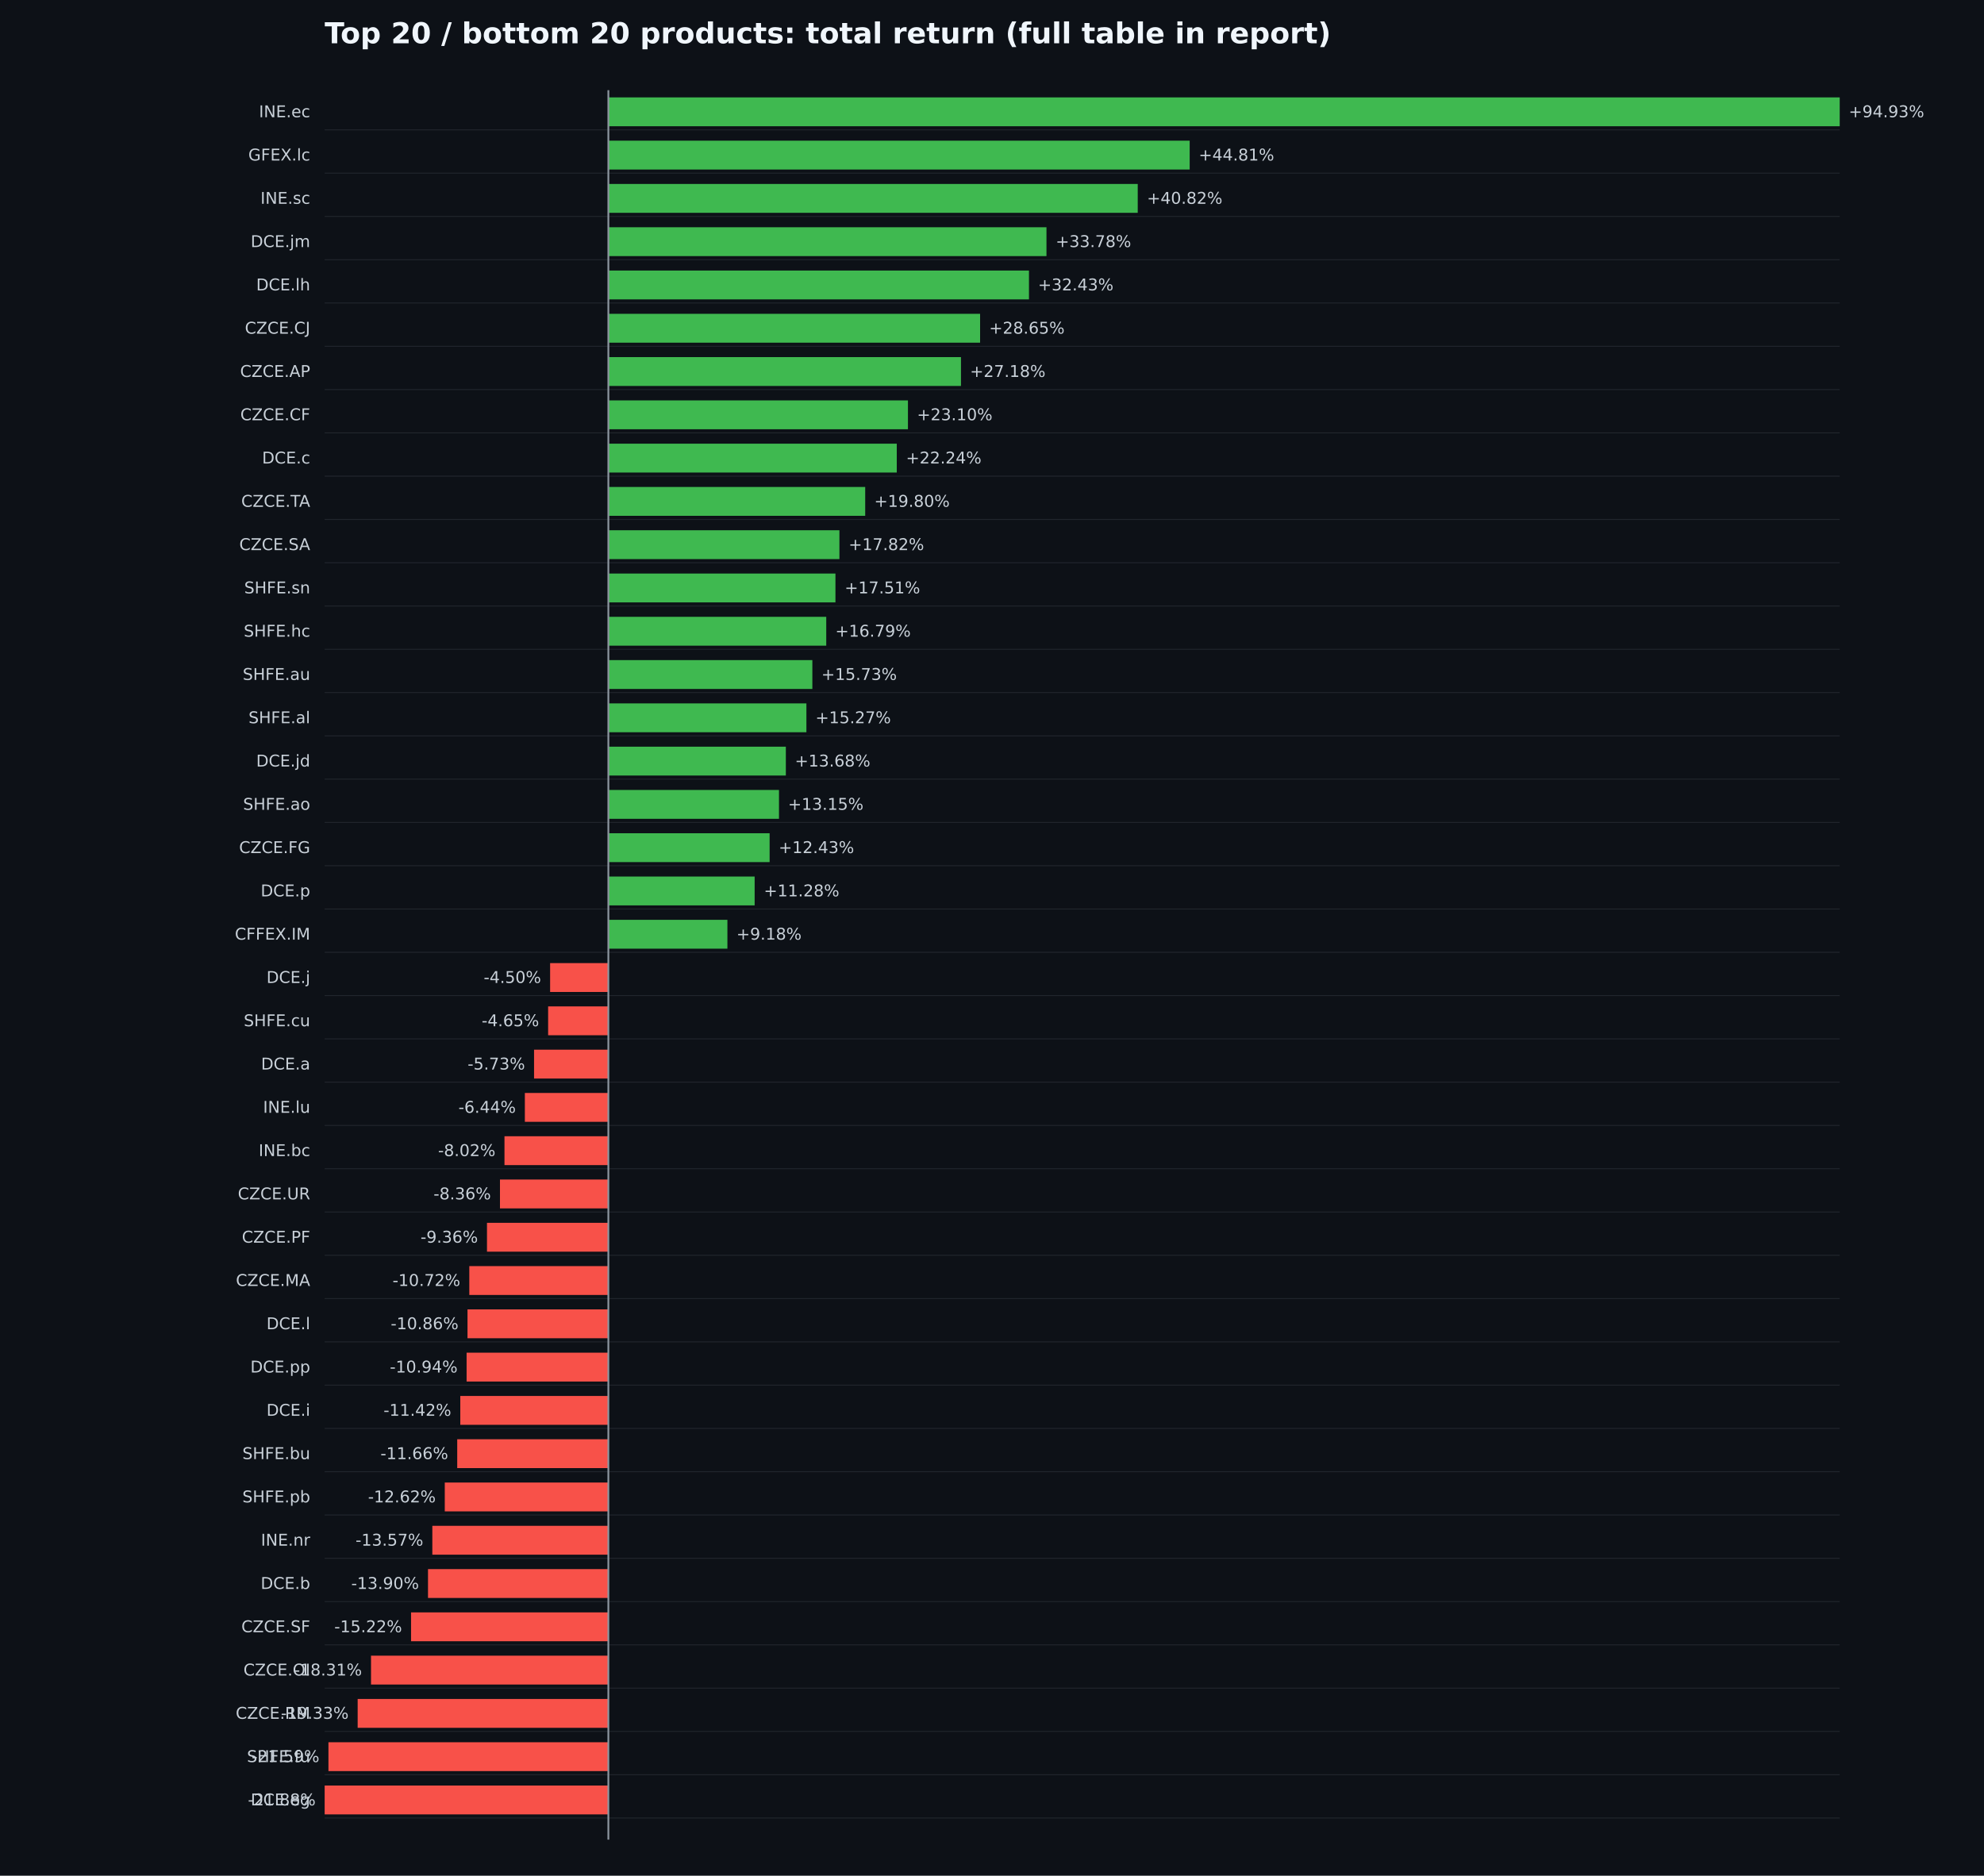
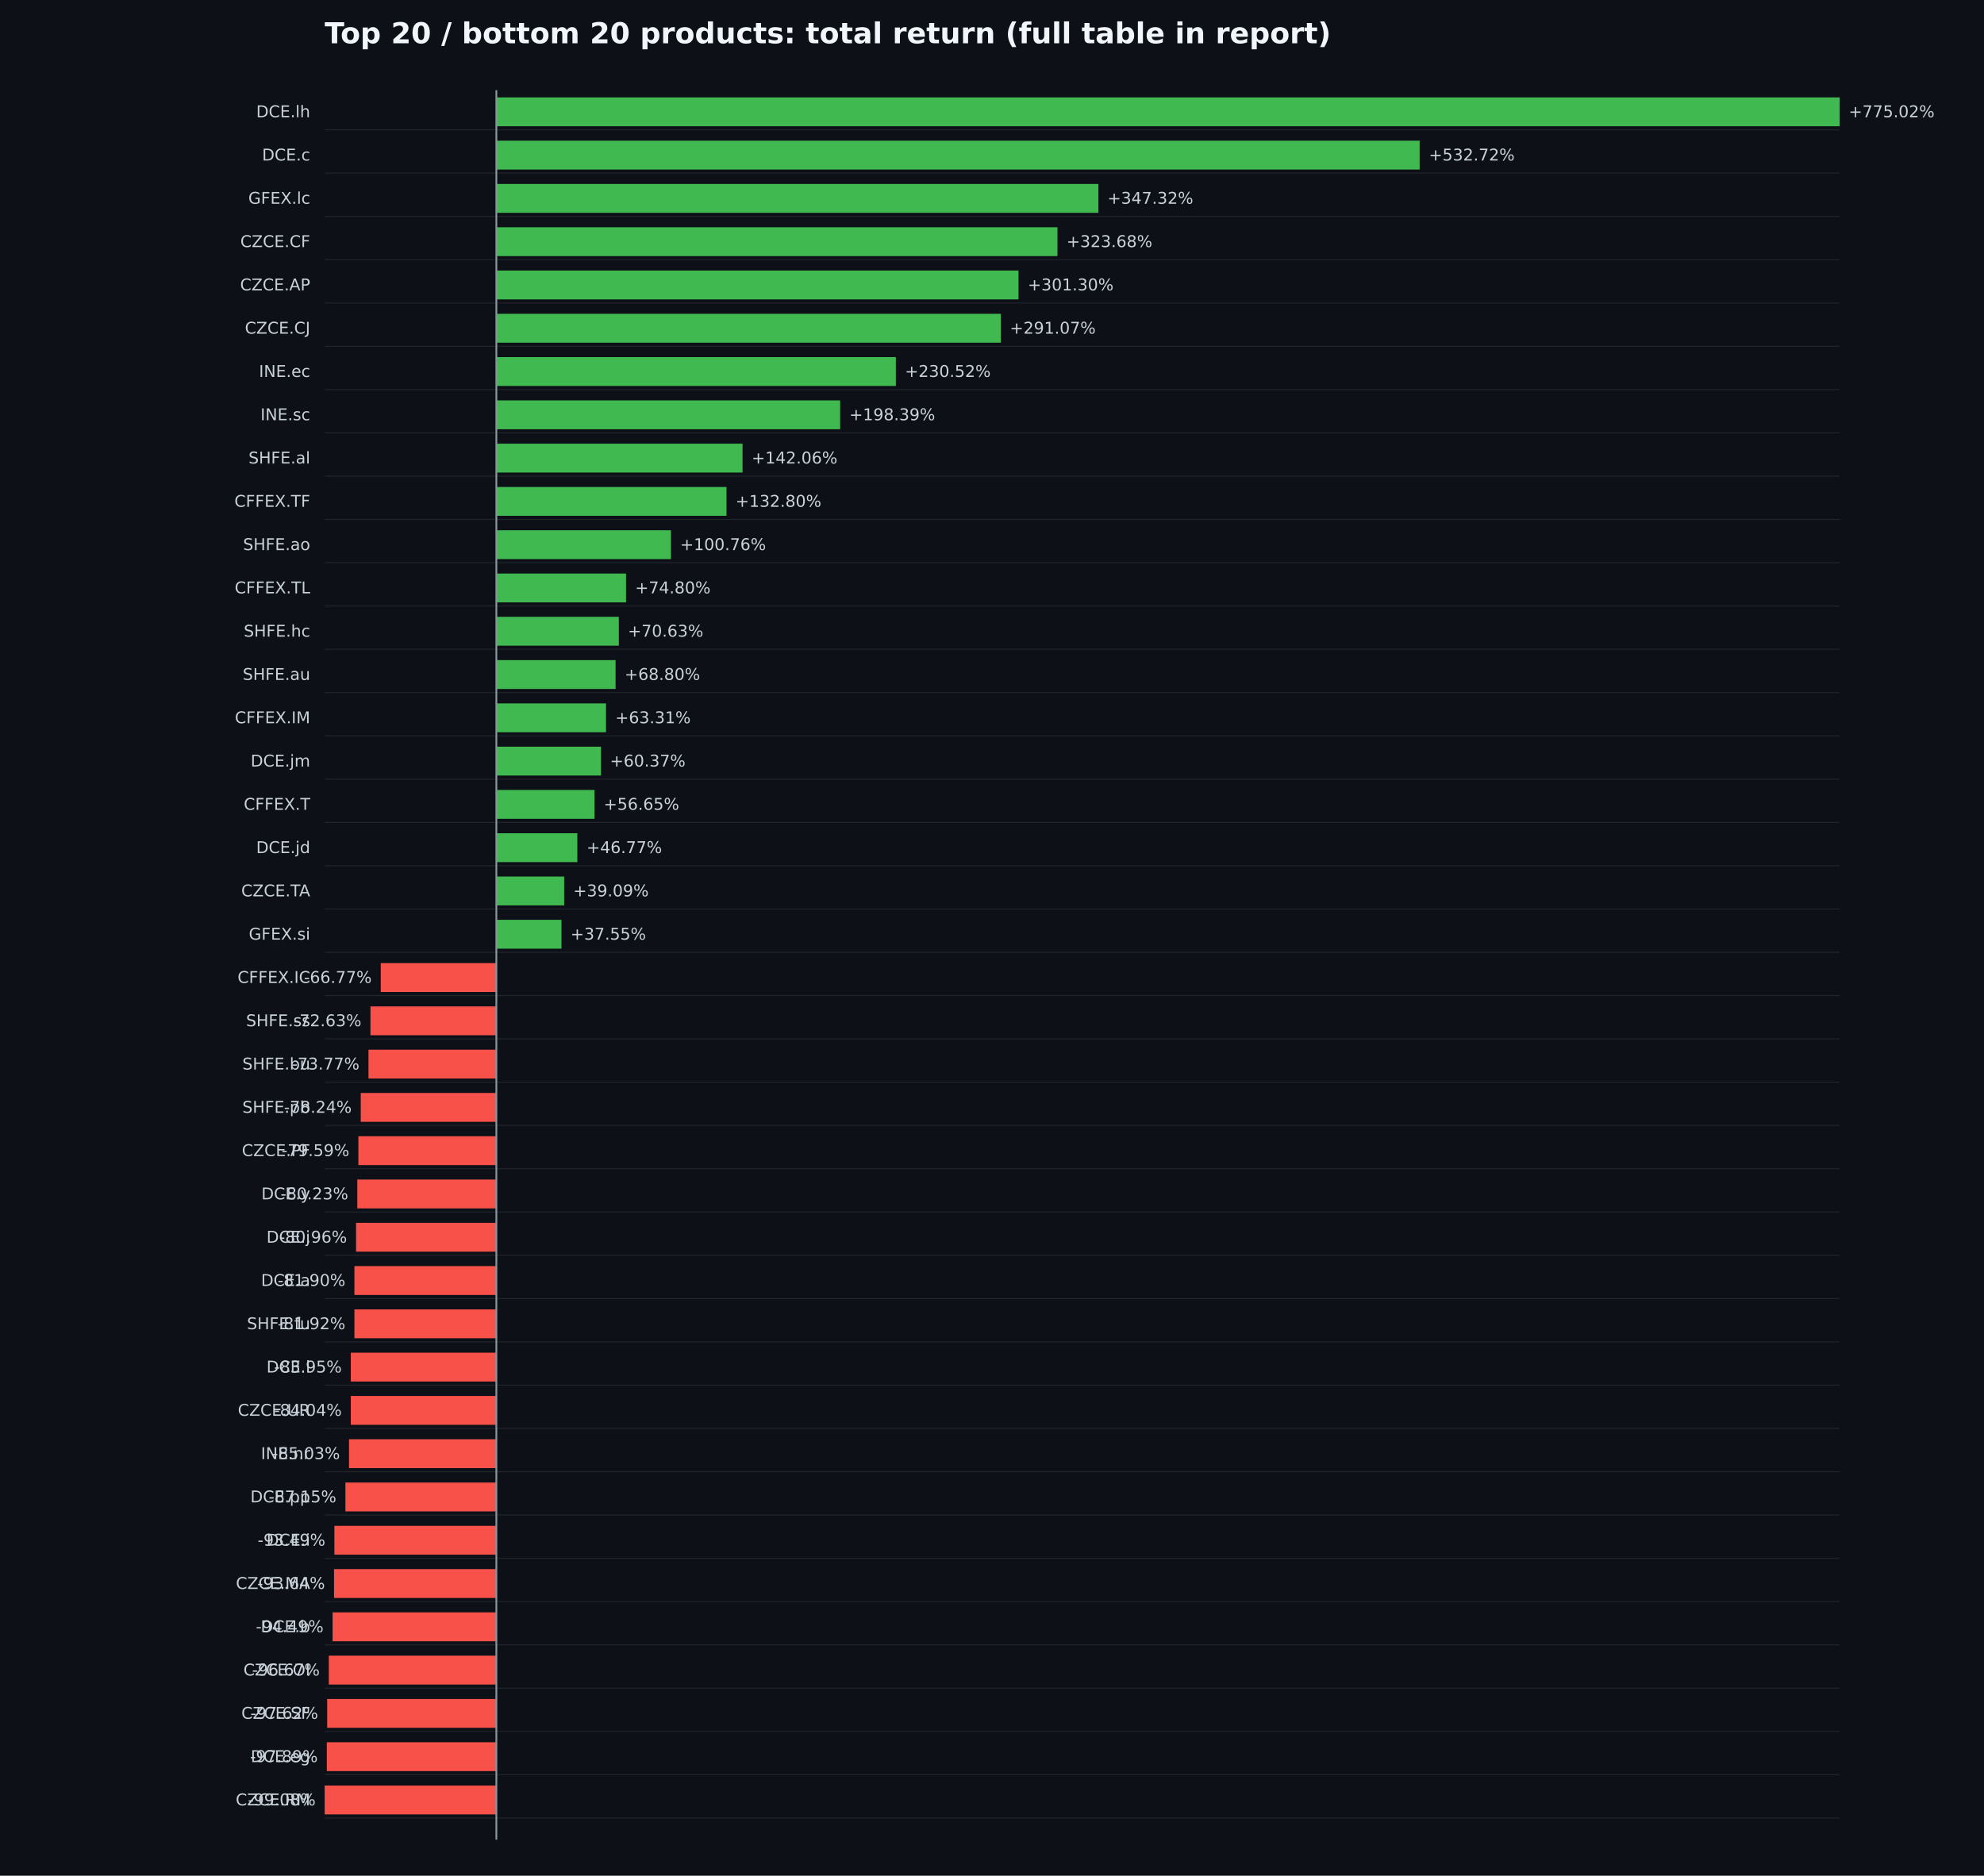
<svg xmlns="http://www.w3.org/2000/svg" width="1100" height="1040" viewBox="0 0 1100 1040">
  <rect width="1100" height="1040" fill="#0d1117" />
  <text x="180.0" y="24.0" fill="#f0f6fc" font-size="16" font-family="DejaVu Sans, Arial, sans-serif" text-anchor="start" font-weight="bold">Top 20 / bottom 20 products: total return (full table in report)</text>
  <line x1="180.0" y1="72.0" x2="1020.0" y2="72.0" stroke="#21262d" stroke-width="0.5" />
-   <text x="172.0" y="65.0" fill="#c9d1d9" font-size="9" font-family="DejaVu Sans, Arial, sans-serif" text-anchor="end" font-weight="normal">INE.ec</text>
-   <rect x="337.3" y="54.0" width="682.7" height="16.0" fill="#3fb950" stroke="none" />
-   <text x="1025.0" y="65.0" fill="#c9d1d9" font-size="9" font-family="DejaVu Sans, Arial, sans-serif" text-anchor="start" font-weight="normal">+94.93%</text>
+   <text x="172.0" y="65.0" fill="#c9d1d9" font-size="9" font-family="DejaVu Sans, Arial, sans-serif" text-anchor="end" font-weight="normal">DCE.lh</text>
+   <rect x="275.2" y="54.0" width="744.8" height="16.0" fill="#3fb950" stroke="none" />
+   <text x="1025.0" y="65.0" fill="#c9d1d9" font-size="9" font-family="DejaVu Sans, Arial, sans-serif" text-anchor="start" font-weight="normal">+775.02%</text>
  <line x1="180.0" y1="96.0" x2="1020.0" y2="96.0" stroke="#21262d" stroke-width="0.5" />
-   <text x="172.0" y="89.0" fill="#c9d1d9" font-size="9" font-family="DejaVu Sans, Arial, sans-serif" text-anchor="end" font-weight="normal">GFEX.lc</text>
-   <rect x="337.3" y="78.0" width="322.3" height="16.0" fill="#3fb950" stroke="none" />
-   <text x="664.6" y="89.0" fill="#c9d1d9" font-size="9" font-family="DejaVu Sans, Arial, sans-serif" text-anchor="start" font-weight="normal">+44.81%</text>
+   <text x="172.0" y="89.0" fill="#c9d1d9" font-size="9" font-family="DejaVu Sans, Arial, sans-serif" text-anchor="end" font-weight="normal">DCE.c</text>
+   <rect x="275.2" y="78.0" width="511.9" height="16.0" fill="#3fb950" stroke="none" />
+   <text x="792.2" y="89.0" fill="#c9d1d9" font-size="9" font-family="DejaVu Sans, Arial, sans-serif" text-anchor="start" font-weight="normal">+532.72%</text>
  <line x1="180.0" y1="120.0" x2="1020.0" y2="120.0" stroke="#21262d" stroke-width="0.5" />
-   <text x="172.0" y="113.0" fill="#c9d1d9" font-size="9" font-family="DejaVu Sans, Arial, sans-serif" text-anchor="end" font-weight="normal">INE.sc</text>
-   <rect x="337.3" y="102.0" width="293.5" height="16.0" fill="#3fb950" stroke="none" />
-   <text x="635.9" y="113.0" fill="#c9d1d9" font-size="9" font-family="DejaVu Sans, Arial, sans-serif" text-anchor="start" font-weight="normal">+40.82%</text>
+   <text x="172.0" y="113.0" fill="#c9d1d9" font-size="9" font-family="DejaVu Sans, Arial, sans-serif" text-anchor="end" font-weight="normal">GFEX.lc</text>
+   <rect x="275.2" y="102.0" width="333.8" height="16.0" fill="#3fb950" stroke="none" />
+   <text x="614.0" y="113.0" fill="#c9d1d9" font-size="9" font-family="DejaVu Sans, Arial, sans-serif" text-anchor="start" font-weight="normal">+347.32%</text>
  <line x1="180.0" y1="144.0" x2="1020.0" y2="144.0" stroke="#21262d" stroke-width="0.5" />
-   <text x="172.0" y="137.0" fill="#c9d1d9" font-size="9" font-family="DejaVu Sans, Arial, sans-serif" text-anchor="end" font-weight="normal">DCE.jm</text>
-   <rect x="337.3" y="126.0" width="242.9" height="16.0" fill="#3fb950" stroke="none" />
-   <text x="585.3" y="137.0" fill="#c9d1d9" font-size="9" font-family="DejaVu Sans, Arial, sans-serif" text-anchor="start" font-weight="normal">+33.78%</text>
+   <text x="172.0" y="137.0" fill="#c9d1d9" font-size="9" font-family="DejaVu Sans, Arial, sans-serif" text-anchor="end" font-weight="normal">CZCE.CF</text>
+   <rect x="275.2" y="126.0" width="311.1" height="16.0" fill="#3fb950" stroke="none" />
+   <text x="591.3" y="137.0" fill="#c9d1d9" font-size="9" font-family="DejaVu Sans, Arial, sans-serif" text-anchor="start" font-weight="normal">+323.68%</text>
  <line x1="180.0" y1="168.0" x2="1020.0" y2="168.0" stroke="#21262d" stroke-width="0.5" />
-   <text x="172.0" y="161.0" fill="#c9d1d9" font-size="9" font-family="DejaVu Sans, Arial, sans-serif" text-anchor="end" font-weight="normal">DCE.lh</text>
-   <rect x="337.3" y="150.0" width="233.2" height="16.0" fill="#3fb950" stroke="none" />
-   <text x="575.5" y="161.0" fill="#c9d1d9" font-size="9" font-family="DejaVu Sans, Arial, sans-serif" text-anchor="start" font-weight="normal">+32.43%</text>
+   <text x="172.0" y="161.0" fill="#c9d1d9" font-size="9" font-family="DejaVu Sans, Arial, sans-serif" text-anchor="end" font-weight="normal">CZCE.AP</text>
+   <rect x="275.2" y="150.0" width="289.5" height="16.0" fill="#3fb950" stroke="none" />
+   <text x="569.8" y="161.0" fill="#c9d1d9" font-size="9" font-family="DejaVu Sans, Arial, sans-serif" text-anchor="start" font-weight="normal">+301.30%</text>
  <line x1="180.0" y1="192.0" x2="1020.0" y2="192.0" stroke="#21262d" stroke-width="0.5" />
  <text x="172.0" y="185.0" fill="#c9d1d9" font-size="9" font-family="DejaVu Sans, Arial, sans-serif" text-anchor="end" font-weight="normal">CZCE.CJ</text>
-   <rect x="337.3" y="174.0" width="206.1" height="16.0" fill="#3fb950" stroke="none" />
-   <text x="548.4" y="185.0" fill="#c9d1d9" font-size="9" font-family="DejaVu Sans, Arial, sans-serif" text-anchor="start" font-weight="normal">+28.65%</text>
+   <rect x="275.2" y="174.0" width="279.7" height="16.0" fill="#3fb950" stroke="none" />
+   <text x="559.9" y="185.0" fill="#c9d1d9" font-size="9" font-family="DejaVu Sans, Arial, sans-serif" text-anchor="start" font-weight="normal">+291.07%</text>
  <line x1="180.0" y1="216.0" x2="1020.0" y2="216.0" stroke="#21262d" stroke-width="0.5" />
-   <text x="172.0" y="209.0" fill="#c9d1d9" font-size="9" font-family="DejaVu Sans, Arial, sans-serif" text-anchor="end" font-weight="normal">CZCE.AP</text>
-   <rect x="337.3" y="198.0" width="195.5" height="16.0" fill="#3fb950" stroke="none" />
-   <text x="537.8" y="209.0" fill="#c9d1d9" font-size="9" font-family="DejaVu Sans, Arial, sans-serif" text-anchor="start" font-weight="normal">+27.18%</text>
+   <text x="172.0" y="209.0" fill="#c9d1d9" font-size="9" font-family="DejaVu Sans, Arial, sans-serif" text-anchor="end" font-weight="normal">INE.ec</text>
+   <rect x="275.2" y="198.0" width="221.5" height="16.0" fill="#3fb950" stroke="none" />
+   <text x="501.7" y="209.0" fill="#c9d1d9" font-size="9" font-family="DejaVu Sans, Arial, sans-serif" text-anchor="start" font-weight="normal">+230.52%</text>
  <line x1="180.0" y1="240.0" x2="1020.0" y2="240.0" stroke="#21262d" stroke-width="0.5" />
-   <text x="172.0" y="233.0" fill="#c9d1d9" font-size="9" font-family="DejaVu Sans, Arial, sans-serif" text-anchor="end" font-weight="normal">CZCE.CF</text>
-   <rect x="337.3" y="222.0" width="166.1" height="16.0" fill="#3fb950" stroke="none" />
-   <text x="508.4" y="233.0" fill="#c9d1d9" font-size="9" font-family="DejaVu Sans, Arial, sans-serif" text-anchor="start" font-weight="normal">+23.10%</text>
+   <text x="172.0" y="233.0" fill="#c9d1d9" font-size="9" font-family="DejaVu Sans, Arial, sans-serif" text-anchor="end" font-weight="normal">INE.sc</text>
+   <rect x="275.2" y="222.0" width="190.6" height="16.0" fill="#3fb950" stroke="none" />
+   <text x="470.9" y="233.0" fill="#c9d1d9" font-size="9" font-family="DejaVu Sans, Arial, sans-serif" text-anchor="start" font-weight="normal">+198.39%</text>
  <line x1="180.0" y1="264.0" x2="1020.0" y2="264.0" stroke="#21262d" stroke-width="0.5" />
-   <text x="172.0" y="257.0" fill="#c9d1d9" font-size="9" font-family="DejaVu Sans, Arial, sans-serif" text-anchor="end" font-weight="normal">DCE.c</text>
-   <rect x="337.3" y="246.0" width="159.9" height="16.0" fill="#3fb950" stroke="none" />
-   <text x="502.3" y="257.0" fill="#c9d1d9" font-size="9" font-family="DejaVu Sans, Arial, sans-serif" text-anchor="start" font-weight="normal">+22.24%</text>
+   <text x="172.0" y="257.0" fill="#c9d1d9" font-size="9" font-family="DejaVu Sans, Arial, sans-serif" text-anchor="end" font-weight="normal">SHFE.al</text>
+   <rect x="275.2" y="246.0" width="136.5" height="16.0" fill="#3fb950" stroke="none" />
+   <text x="416.7" y="257.0" fill="#c9d1d9" font-size="9" font-family="DejaVu Sans, Arial, sans-serif" text-anchor="start" font-weight="normal">+142.06%</text>
  <line x1="180.0" y1="288.0" x2="1020.0" y2="288.0" stroke="#21262d" stroke-width="0.5" />
-   <text x="172.0" y="281.0" fill="#c9d1d9" font-size="9" font-family="DejaVu Sans, Arial, sans-serif" text-anchor="end" font-weight="normal">CZCE.TA</text>
-   <rect x="337.3" y="270.0" width="142.4" height="16.0" fill="#3fb950" stroke="none" />
-   <text x="484.7" y="281.0" fill="#c9d1d9" font-size="9" font-family="DejaVu Sans, Arial, sans-serif" text-anchor="start" font-weight="normal">+19.80%</text>
+   <text x="172.0" y="281.0" fill="#c9d1d9" font-size="9" font-family="DejaVu Sans, Arial, sans-serif" text-anchor="end" font-weight="normal">CFFEX.TF</text>
+   <rect x="275.2" y="270.0" width="127.6" height="16.0" fill="#3fb950" stroke="none" />
+   <text x="407.8" y="281.0" fill="#c9d1d9" font-size="9" font-family="DejaVu Sans, Arial, sans-serif" text-anchor="start" font-weight="normal">+132.80%</text>
  <line x1="180.0" y1="312.0" x2="1020.0" y2="312.0" stroke="#21262d" stroke-width="0.5" />
-   <text x="172.0" y="305.0" fill="#c9d1d9" font-size="9" font-family="DejaVu Sans, Arial, sans-serif" text-anchor="end" font-weight="normal">CZCE.SA</text>
-   <rect x="337.3" y="294.0" width="128.1" height="16.0" fill="#3fb950" stroke="none" />
-   <text x="470.5" y="305.0" fill="#c9d1d9" font-size="9" font-family="DejaVu Sans, Arial, sans-serif" text-anchor="start" font-weight="normal">+17.82%</text>
+   <text x="172.0" y="305.0" fill="#c9d1d9" font-size="9" font-family="DejaVu Sans, Arial, sans-serif" text-anchor="end" font-weight="normal">SHFE.ao</text>
+   <rect x="275.2" y="294.0" width="96.8" height="16.0" fill="#3fb950" stroke="none" />
+   <text x="377.1" y="305.0" fill="#c9d1d9" font-size="9" font-family="DejaVu Sans, Arial, sans-serif" text-anchor="start" font-weight="normal">+100.76%</text>
  <line x1="180.0" y1="336.0" x2="1020.0" y2="336.0" stroke="#21262d" stroke-width="0.5" />
-   <text x="172.0" y="329.0" fill="#c9d1d9" font-size="9" font-family="DejaVu Sans, Arial, sans-serif" text-anchor="end" font-weight="normal">SHFE.sn</text>
-   <rect x="337.3" y="318.0" width="125.9" height="16.0" fill="#3fb950" stroke="none" />
-   <text x="468.3" y="329.0" fill="#c9d1d9" font-size="9" font-family="DejaVu Sans, Arial, sans-serif" text-anchor="start" font-weight="normal">+17.51%</text>
+   <text x="172.0" y="329.0" fill="#c9d1d9" font-size="9" font-family="DejaVu Sans, Arial, sans-serif" text-anchor="end" font-weight="normal">CFFEX.TL</text>
+   <rect x="275.2" y="318.0" width="71.9" height="16.0" fill="#3fb950" stroke="none" />
+   <text x="352.1" y="329.0" fill="#c9d1d9" font-size="9" font-family="DejaVu Sans, Arial, sans-serif" text-anchor="start" font-weight="normal">+74.80%</text>
  <line x1="180.0" y1="360.0" x2="1020.0" y2="360.0" stroke="#21262d" stroke-width="0.5" />
  <text x="172.0" y="353.0" fill="#c9d1d9" font-size="9" font-family="DejaVu Sans, Arial, sans-serif" text-anchor="end" font-weight="normal">SHFE.hc</text>
-   <rect x="337.3" y="342.0" width="120.8" height="16.0" fill="#3fb950" stroke="none" />
-   <text x="463.1" y="353.0" fill="#c9d1d9" font-size="9" font-family="DejaVu Sans, Arial, sans-serif" text-anchor="start" font-weight="normal">+16.79%</text>
+   <rect x="275.2" y="342.0" width="67.9" height="16.0" fill="#3fb950" stroke="none" />
+   <text x="348.1" y="353.0" fill="#c9d1d9" font-size="9" font-family="DejaVu Sans, Arial, sans-serif" text-anchor="start" font-weight="normal">+70.63%</text>
  <line x1="180.0" y1="384.0" x2="1020.0" y2="384.0" stroke="#21262d" stroke-width="0.5" />
  <text x="172.0" y="377.0" fill="#c9d1d9" font-size="9" font-family="DejaVu Sans, Arial, sans-serif" text-anchor="end" font-weight="normal">SHFE.au</text>
-   <rect x="337.3" y="366.0" width="113.1" height="16.0" fill="#3fb950" stroke="none" />
-   <text x="455.4" y="377.0" fill="#c9d1d9" font-size="9" font-family="DejaVu Sans, Arial, sans-serif" text-anchor="start" font-weight="normal">+15.73%</text>
+   <rect x="275.2" y="366.0" width="66.1" height="16.0" fill="#3fb950" stroke="none" />
+   <text x="346.3" y="377.0" fill="#c9d1d9" font-size="9" font-family="DejaVu Sans, Arial, sans-serif" text-anchor="start" font-weight="normal">+68.80%</text>
  <line x1="180.0" y1="408.0" x2="1020.0" y2="408.0" stroke="#21262d" stroke-width="0.5" />
-   <text x="172.0" y="401.0" fill="#c9d1d9" font-size="9" font-family="DejaVu Sans, Arial, sans-serif" text-anchor="end" font-weight="normal">SHFE.al</text>
-   <rect x="337.3" y="390.0" width="109.8" height="16.0" fill="#3fb950" stroke="none" />
-   <text x="452.1" y="401.0" fill="#c9d1d9" font-size="9" font-family="DejaVu Sans, Arial, sans-serif" text-anchor="start" font-weight="normal">+15.27%</text>
+   <text x="172.0" y="401.0" fill="#c9d1d9" font-size="9" font-family="DejaVu Sans, Arial, sans-serif" text-anchor="end" font-weight="normal">CFFEX.IM</text>
+   <rect x="275.2" y="390.0" width="60.8" height="16.0" fill="#3fb950" stroke="none" />
+   <text x="341.1" y="401.0" fill="#c9d1d9" font-size="9" font-family="DejaVu Sans, Arial, sans-serif" text-anchor="start" font-weight="normal">+63.31%</text>
  <line x1="180.0" y1="432.0" x2="1020.0" y2="432.0" stroke="#21262d" stroke-width="0.5" />
-   <text x="172.0" y="425.0" fill="#c9d1d9" font-size="9" font-family="DejaVu Sans, Arial, sans-serif" text-anchor="end" font-weight="normal">DCE.jd</text>
-   <rect x="337.3" y="414.0" width="98.4" height="16.0" fill="#3fb950" stroke="none" />
-   <text x="440.7" y="425.0" fill="#c9d1d9" font-size="9" font-family="DejaVu Sans, Arial, sans-serif" text-anchor="start" font-weight="normal">+13.68%</text>
+   <text x="172.0" y="425.0" fill="#c9d1d9" font-size="9" font-family="DejaVu Sans, Arial, sans-serif" text-anchor="end" font-weight="normal">DCE.jm</text>
+   <rect x="275.2" y="414.0" width="58.0" height="16.0" fill="#3fb950" stroke="none" />
+   <text x="338.2" y="425.0" fill="#c9d1d9" font-size="9" font-family="DejaVu Sans, Arial, sans-serif" text-anchor="start" font-weight="normal">+60.37%</text>
  <line x1="180.0" y1="456.0" x2="1020.0" y2="456.0" stroke="#21262d" stroke-width="0.5" />
-   <text x="172.0" y="449.0" fill="#c9d1d9" font-size="9" font-family="DejaVu Sans, Arial, sans-serif" text-anchor="end" font-weight="normal">SHFE.ao</text>
-   <rect x="337.3" y="438.0" width="94.6" height="16.0" fill="#3fb950" stroke="none" />
-   <text x="436.9" y="449.0" fill="#c9d1d9" font-size="9" font-family="DejaVu Sans, Arial, sans-serif" text-anchor="start" font-weight="normal">+13.15%</text>
+   <text x="172.0" y="449.0" fill="#c9d1d9" font-size="9" font-family="DejaVu Sans, Arial, sans-serif" text-anchor="end" font-weight="normal">CFFEX.T</text>
+   <rect x="275.2" y="438.0" width="54.4" height="16.0" fill="#3fb950" stroke="none" />
+   <text x="334.7" y="449.0" fill="#c9d1d9" font-size="9" font-family="DejaVu Sans, Arial, sans-serif" text-anchor="start" font-weight="normal">+56.65%</text>
  <line x1="180.0" y1="480.0" x2="1020.0" y2="480.0" stroke="#21262d" stroke-width="0.5" />
-   <text x="172.0" y="473.0" fill="#c9d1d9" font-size="9" font-family="DejaVu Sans, Arial, sans-serif" text-anchor="end" font-weight="normal">CZCE.FG</text>
-   <rect x="337.3" y="462.0" width="89.4" height="16.0" fill="#3fb950" stroke="none" />
-   <text x="431.7" y="473.0" fill="#c9d1d9" font-size="9" font-family="DejaVu Sans, Arial, sans-serif" text-anchor="start" font-weight="normal">+12.43%</text>
+   <text x="172.0" y="473.0" fill="#c9d1d9" font-size="9" font-family="DejaVu Sans, Arial, sans-serif" text-anchor="end" font-weight="normal">DCE.jd</text>
+   <rect x="275.2" y="462.0" width="44.9" height="16.0" fill="#3fb950" stroke="none" />
+   <text x="325.2" y="473.0" fill="#c9d1d9" font-size="9" font-family="DejaVu Sans, Arial, sans-serif" text-anchor="start" font-weight="normal">+46.77%</text>
  <line x1="180.0" y1="504.0" x2="1020.0" y2="504.0" stroke="#21262d" stroke-width="0.5" />
-   <text x="172.0" y="497.0" fill="#c9d1d9" font-size="9" font-family="DejaVu Sans, Arial, sans-serif" text-anchor="end" font-weight="normal">DCE.p</text>
-   <rect x="337.3" y="486.0" width="81.1" height="16.0" fill="#3fb950" stroke="none" />
-   <text x="423.5" y="497.0" fill="#c9d1d9" font-size="9" font-family="DejaVu Sans, Arial, sans-serif" text-anchor="start" font-weight="normal">+11.28%</text>
+   <text x="172.0" y="497.0" fill="#c9d1d9" font-size="9" font-family="DejaVu Sans, Arial, sans-serif" text-anchor="end" font-weight="normal">CZCE.TA</text>
+   <rect x="275.2" y="486.0" width="37.6" height="16.0" fill="#3fb950" stroke="none" />
+   <text x="317.8" y="497.0" fill="#c9d1d9" font-size="9" font-family="DejaVu Sans, Arial, sans-serif" text-anchor="start" font-weight="normal">+39.09%</text>
  <line x1="180.0" y1="528.0" x2="1020.0" y2="528.0" stroke="#21262d" stroke-width="0.5" />
-   <text x="172.0" y="521.0" fill="#c9d1d9" font-size="9" font-family="DejaVu Sans, Arial, sans-serif" text-anchor="end" font-weight="normal">CFFEX.IM</text>
-   <rect x="337.3" y="510.0" width="66.0" height="16.0" fill="#3fb950" stroke="none" />
-   <text x="408.3" y="521.0" fill="#c9d1d9" font-size="9" font-family="DejaVu Sans, Arial, sans-serif" text-anchor="start" font-weight="normal">+9.18%</text>
+   <text x="172.0" y="521.0" fill="#c9d1d9" font-size="9" font-family="DejaVu Sans, Arial, sans-serif" text-anchor="end" font-weight="normal">GFEX.si</text>
+   <rect x="275.2" y="510.0" width="36.1" height="16.0" fill="#3fb950" stroke="none" />
+   <text x="316.3" y="521.0" fill="#c9d1d9" font-size="9" font-family="DejaVu Sans, Arial, sans-serif" text-anchor="start" font-weight="normal">+37.55%</text>
  <line x1="180.0" y1="552.0" x2="1020.0" y2="552.0" stroke="#21262d" stroke-width="0.5" />
-   <text x="172.0" y="545.0" fill="#c9d1d9" font-size="9" font-family="DejaVu Sans, Arial, sans-serif" text-anchor="end" font-weight="normal">DCE.j</text>
-   <rect x="305.0" y="534.0" width="32.3" height="16.0" fill="#f85149" stroke="none" />
-   <text x="300.0" y="545.0" fill="#c9d1d9" font-size="9" font-family="DejaVu Sans, Arial, sans-serif" text-anchor="end" font-weight="normal">-4.50%</text>
+   <text x="172.0" y="545.0" fill="#c9d1d9" font-size="9" font-family="DejaVu Sans, Arial, sans-serif" text-anchor="end" font-weight="normal">CFFEX.IC</text>
+   <rect x="211.1" y="534.0" width="64.2" height="16.0" fill="#f85149" stroke="none" />
+   <text x="206.1" y="545.0" fill="#c9d1d9" font-size="9" font-family="DejaVu Sans, Arial, sans-serif" text-anchor="end" font-weight="normal">-66.77%</text>
  <line x1="180.0" y1="576.0" x2="1020.0" y2="576.0" stroke="#21262d" stroke-width="0.5" />
-   <text x="172.0" y="569.0" fill="#c9d1d9" font-size="9" font-family="DejaVu Sans, Arial, sans-serif" text-anchor="end" font-weight="normal">SHFE.cu</text>
-   <rect x="303.9" y="558.0" width="33.4" height="16.0" fill="#f85149" stroke="none" />
-   <text x="298.9" y="569.0" fill="#c9d1d9" font-size="9" font-family="DejaVu Sans, Arial, sans-serif" text-anchor="end" font-weight="normal">-4.65%</text>
+   <text x="172.0" y="569.0" fill="#c9d1d9" font-size="9" font-family="DejaVu Sans, Arial, sans-serif" text-anchor="end" font-weight="normal">SHFE.ss</text>
+   <rect x="205.4" y="558.0" width="69.8" height="16.0" fill="#f85149" stroke="none" />
+   <text x="200.4" y="569.0" fill="#c9d1d9" font-size="9" font-family="DejaVu Sans, Arial, sans-serif" text-anchor="end" font-weight="normal">-72.63%</text>
  <line x1="180.0" y1="600.0" x2="1020.0" y2="600.0" stroke="#21262d" stroke-width="0.5" />
-   <text x="172.0" y="593.0" fill="#c9d1d9" font-size="9" font-family="DejaVu Sans, Arial, sans-serif" text-anchor="end" font-weight="normal">DCE.a</text>
-   <rect x="296.1" y="582.0" width="41.2" height="16.0" fill="#f85149" stroke="none" />
-   <text x="291.1" y="593.0" fill="#c9d1d9" font-size="9" font-family="DejaVu Sans, Arial, sans-serif" text-anchor="end" font-weight="normal">-5.73%</text>
+   <text x="172.0" y="593.0" fill="#c9d1d9" font-size="9" font-family="DejaVu Sans, Arial, sans-serif" text-anchor="end" font-weight="normal">SHFE.bu</text>
+   <rect x="204.3" y="582.0" width="70.9" height="16.0" fill="#f85149" stroke="none" />
+   <text x="199.3" y="593.0" fill="#c9d1d9" font-size="9" font-family="DejaVu Sans, Arial, sans-serif" text-anchor="end" font-weight="normal">-73.77%</text>
  <line x1="180.0" y1="624.0" x2="1020.0" y2="624.0" stroke="#21262d" stroke-width="0.5" />
-   <text x="172.0" y="617.0" fill="#c9d1d9" font-size="9" font-family="DejaVu Sans, Arial, sans-serif" text-anchor="end" font-weight="normal">INE.lu</text>
-   <rect x="291.0" y="606.0" width="46.3" height="16.0" fill="#f85149" stroke="none" />
-   <text x="286.0" y="617.0" fill="#c9d1d9" font-size="9" font-family="DejaVu Sans, Arial, sans-serif" text-anchor="end" font-weight="normal">-6.44%</text>
+   <text x="172.0" y="617.0" fill="#c9d1d9" font-size="9" font-family="DejaVu Sans, Arial, sans-serif" text-anchor="end" font-weight="normal">SHFE.pb</text>
+   <rect x="200.0" y="606.0" width="75.2" height="16.0" fill="#f85149" stroke="none" />
+   <text x="195.0" y="617.0" fill="#c9d1d9" font-size="9" font-family="DejaVu Sans, Arial, sans-serif" text-anchor="end" font-weight="normal">-78.24%</text>
  <line x1="180.0" y1="648.0" x2="1020.0" y2="648.0" stroke="#21262d" stroke-width="0.5" />
-   <text x="172.0" y="641.0" fill="#c9d1d9" font-size="9" font-family="DejaVu Sans, Arial, sans-serif" text-anchor="end" font-weight="normal">INE.bc</text>
-   <rect x="279.7" y="630.0" width="57.7" height="16.0" fill="#f85149" stroke="none" />
-   <text x="274.7" y="641.0" fill="#c9d1d9" font-size="9" font-family="DejaVu Sans, Arial, sans-serif" text-anchor="end" font-weight="normal">-8.02%</text>
+   <text x="172.0" y="641.0" fill="#c9d1d9" font-size="9" font-family="DejaVu Sans, Arial, sans-serif" text-anchor="end" font-weight="normal">CZCE.PF</text>
+   <rect x="198.7" y="630.0" width="76.5" height="16.0" fill="#f85149" stroke="none" />
+   <text x="193.7" y="641.0" fill="#c9d1d9" font-size="9" font-family="DejaVu Sans, Arial, sans-serif" text-anchor="end" font-weight="normal">-79.59%</text>
  <line x1="180.0" y1="672.0" x2="1020.0" y2="672.0" stroke="#21262d" stroke-width="0.5" />
-   <text x="172.0" y="665.0" fill="#c9d1d9" font-size="9" font-family="DejaVu Sans, Arial, sans-serif" text-anchor="end" font-weight="normal">CZCE.UR</text>
-   <rect x="277.2" y="654.0" width="60.1" height="16.0" fill="#f85149" stroke="none" />
-   <text x="272.2" y="665.0" fill="#c9d1d9" font-size="9" font-family="DejaVu Sans, Arial, sans-serif" text-anchor="end" font-weight="normal">-8.36%</text>
+   <text x="172.0" y="665.0" fill="#c9d1d9" font-size="9" font-family="DejaVu Sans, Arial, sans-serif" text-anchor="end" font-weight="normal">DCE.y</text>
+   <rect x="198.1" y="654.0" width="77.1" height="16.0" fill="#f85149" stroke="none" />
+   <text x="193.1" y="665.0" fill="#c9d1d9" font-size="9" font-family="DejaVu Sans, Arial, sans-serif" text-anchor="end" font-weight="normal">-80.23%</text>
  <line x1="180.0" y1="696.0" x2="1020.0" y2="696.0" stroke="#21262d" stroke-width="0.5" />
-   <text x="172.0" y="689.0" fill="#c9d1d9" font-size="9" font-family="DejaVu Sans, Arial, sans-serif" text-anchor="end" font-weight="normal">CZCE.PF</text>
-   <rect x="270.0" y="678.0" width="67.3" height="16.0" fill="#f85149" stroke="none" />
-   <text x="265.0" y="689.0" fill="#c9d1d9" font-size="9" font-family="DejaVu Sans, Arial, sans-serif" text-anchor="end" font-weight="normal">-9.36%</text>
+   <text x="172.0" y="689.0" fill="#c9d1d9" font-size="9" font-family="DejaVu Sans, Arial, sans-serif" text-anchor="end" font-weight="normal">DCE.j</text>
+   <rect x="197.4" y="678.0" width="77.8" height="16.0" fill="#f85149" stroke="none" />
+   <text x="192.4" y="689.0" fill="#c9d1d9" font-size="9" font-family="DejaVu Sans, Arial, sans-serif" text-anchor="end" font-weight="normal">-80.96%</text>
  <line x1="180.0" y1="720.0" x2="1020.0" y2="720.0" stroke="#21262d" stroke-width="0.5" />
-   <text x="172.0" y="713.0" fill="#c9d1d9" font-size="9" font-family="DejaVu Sans, Arial, sans-serif" text-anchor="end" font-weight="normal">CZCE.MA</text>
-   <rect x="260.2" y="702.0" width="77.1" height="16.0" fill="#f85149" stroke="none" />
-   <text x="255.2" y="713.0" fill="#c9d1d9" font-size="9" font-family="DejaVu Sans, Arial, sans-serif" text-anchor="end" font-weight="normal">-10.72%</text>
+   <text x="172.0" y="713.0" fill="#c9d1d9" font-size="9" font-family="DejaVu Sans, Arial, sans-serif" text-anchor="end" font-weight="normal">DCE.a</text>
+   <rect x="196.5" y="702.0" width="78.7" height="16.0" fill="#f85149" stroke="none" />
+   <text x="191.5" y="713.0" fill="#c9d1d9" font-size="9" font-family="DejaVu Sans, Arial, sans-serif" text-anchor="end" font-weight="normal">-81.90%</text>
  <line x1="180.0" y1="744.0" x2="1020.0" y2="744.0" stroke="#21262d" stroke-width="0.5" />
-   <text x="172.0" y="737.0" fill="#c9d1d9" font-size="9" font-family="DejaVu Sans, Arial, sans-serif" text-anchor="end" font-weight="normal">DCE.l</text>
-   <rect x="259.2" y="726.0" width="78.1" height="16.0" fill="#f85149" stroke="none" />
-   <text x="254.2" y="737.0" fill="#c9d1d9" font-size="9" font-family="DejaVu Sans, Arial, sans-serif" text-anchor="end" font-weight="normal">-10.86%</text>
+   <text x="172.0" y="737.0" fill="#c9d1d9" font-size="9" font-family="DejaVu Sans, Arial, sans-serif" text-anchor="end" font-weight="normal">SHFE.fu</text>
+   <rect x="196.5" y="726.0" width="78.7" height="16.0" fill="#f85149" stroke="none" />
+   <text x="191.5" y="737.0" fill="#c9d1d9" font-size="9" font-family="DejaVu Sans, Arial, sans-serif" text-anchor="end" font-weight="normal">-81.92%</text>
  <line x1="180.0" y1="768.0" x2="1020.0" y2="768.0" stroke="#21262d" stroke-width="0.5" />
-   <text x="172.0" y="761.0" fill="#c9d1d9" font-size="9" font-family="DejaVu Sans, Arial, sans-serif" text-anchor="end" font-weight="normal">DCE.pp</text>
-   <rect x="258.7" y="750.0" width="78.6" height="16.0" fill="#f85149" stroke="none" />
-   <text x="253.7" y="761.0" fill="#c9d1d9" font-size="9" font-family="DejaVu Sans, Arial, sans-serif" text-anchor="end" font-weight="normal">-10.94%</text>
+   <text x="172.0" y="761.0" fill="#c9d1d9" font-size="9" font-family="DejaVu Sans, Arial, sans-serif" text-anchor="end" font-weight="normal">DCE.l</text>
+   <rect x="194.5" y="750.0" width="80.7" height="16.0" fill="#f85149" stroke="none" />
+   <text x="189.5" y="761.0" fill="#c9d1d9" font-size="9" font-family="DejaVu Sans, Arial, sans-serif" text-anchor="end" font-weight="normal">-83.95%</text>
  <line x1="180.0" y1="792.0" x2="1020.0" y2="792.0" stroke="#21262d" stroke-width="0.5" />
-   <text x="172.0" y="785.0" fill="#c9d1d9" font-size="9" font-family="DejaVu Sans, Arial, sans-serif" text-anchor="end" font-weight="normal">DCE.i</text>
-   <rect x="255.2" y="774.0" width="82.1" height="16.0" fill="#f85149" stroke="none" />
-   <text x="250.2" y="785.0" fill="#c9d1d9" font-size="9" font-family="DejaVu Sans, Arial, sans-serif" text-anchor="end" font-weight="normal">-11.42%</text>
+   <text x="172.0" y="785.0" fill="#c9d1d9" font-size="9" font-family="DejaVu Sans, Arial, sans-serif" text-anchor="end" font-weight="normal">CZCE.UR</text>
+   <rect x="194.5" y="774.0" width="80.8" height="16.0" fill="#f85149" stroke="none" />
+   <text x="189.5" y="785.0" fill="#c9d1d9" font-size="9" font-family="DejaVu Sans, Arial, sans-serif" text-anchor="end" font-weight="normal">-84.04%</text>
  <line x1="180.0" y1="816.0" x2="1020.0" y2="816.0" stroke="#21262d" stroke-width="0.5" />
-   <text x="172.0" y="809.0" fill="#c9d1d9" font-size="9" font-family="DejaVu Sans, Arial, sans-serif" text-anchor="end" font-weight="normal">SHFE.bu</text>
-   <rect x="253.5" y="798.0" width="83.9" height="16.0" fill="#f85149" stroke="none" />
-   <text x="248.5" y="809.0" fill="#c9d1d9" font-size="9" font-family="DejaVu Sans, Arial, sans-serif" text-anchor="end" font-weight="normal">-11.66%</text>
+   <text x="172.0" y="809.0" fill="#c9d1d9" font-size="9" font-family="DejaVu Sans, Arial, sans-serif" text-anchor="end" font-weight="normal">INE.nr</text>
+   <rect x="193.5" y="798.0" width="81.7" height="16.0" fill="#f85149" stroke="none" />
+   <text x="188.5" y="809.0" fill="#c9d1d9" font-size="9" font-family="DejaVu Sans, Arial, sans-serif" text-anchor="end" font-weight="normal">-85.03%</text>
  <line x1="180.0" y1="840.0" x2="1020.0" y2="840.0" stroke="#21262d" stroke-width="0.5" />
-   <text x="172.0" y="833.0" fill="#c9d1d9" font-size="9" font-family="DejaVu Sans, Arial, sans-serif" text-anchor="end" font-weight="normal">SHFE.pb</text>
-   <rect x="246.6" y="822.0" width="90.7" height="16.0" fill="#f85149" stroke="none" />
-   <text x="241.6" y="833.0" fill="#c9d1d9" font-size="9" font-family="DejaVu Sans, Arial, sans-serif" text-anchor="end" font-weight="normal">-12.62%</text>
+   <text x="172.0" y="833.0" fill="#c9d1d9" font-size="9" font-family="DejaVu Sans, Arial, sans-serif" text-anchor="end" font-weight="normal">DCE.pp</text>
+   <rect x="191.5" y="822.0" width="83.7" height="16.0" fill="#f85149" stroke="none" />
+   <text x="186.5" y="833.0" fill="#c9d1d9" font-size="9" font-family="DejaVu Sans, Arial, sans-serif" text-anchor="end" font-weight="normal">-87.15%</text>
  <line x1="180.0" y1="864.0" x2="1020.0" y2="864.0" stroke="#21262d" stroke-width="0.5" />
-   <text x="172.0" y="857.0" fill="#c9d1d9" font-size="9" font-family="DejaVu Sans, Arial, sans-serif" text-anchor="end" font-weight="normal">INE.nr</text>
-   <rect x="239.7" y="846.0" width="97.6" height="16.0" fill="#f85149" stroke="none" />
-   <text x="234.7" y="857.0" fill="#c9d1d9" font-size="9" font-family="DejaVu Sans, Arial, sans-serif" text-anchor="end" font-weight="normal">-13.57%</text>
+   <text x="172.0" y="857.0" fill="#c9d1d9" font-size="9" font-family="DejaVu Sans, Arial, sans-serif" text-anchor="end" font-weight="normal">DCE.i</text>
+   <rect x="185.4" y="846.0" width="89.8" height="16.0" fill="#f85149" stroke="none" />
+   <text x="180.4" y="857.0" fill="#c9d1d9" font-size="9" font-family="DejaVu Sans, Arial, sans-serif" text-anchor="end" font-weight="normal">-93.49%</text>
  <line x1="180.0" y1="888.0" x2="1020.0" y2="888.0" stroke="#21262d" stroke-width="0.5" />
-   <text x="172.0" y="881.0" fill="#c9d1d9" font-size="9" font-family="DejaVu Sans, Arial, sans-serif" text-anchor="end" font-weight="normal">DCE.b</text>
-   <rect x="237.3" y="870.0" width="100.0" height="16.0" fill="#f85149" stroke="none" />
-   <text x="232.3" y="881.0" fill="#c9d1d9" font-size="9" font-family="DejaVu Sans, Arial, sans-serif" text-anchor="end" font-weight="normal">-13.90%</text>
+   <text x="172.0" y="881.0" fill="#c9d1d9" font-size="9" font-family="DejaVu Sans, Arial, sans-serif" text-anchor="end" font-weight="normal">CZCE.MA</text>
+   <rect x="185.2" y="870.0" width="90.0" height="16.0" fill="#f85149" stroke="none" />
+   <text x="180.2" y="881.0" fill="#c9d1d9" font-size="9" font-family="DejaVu Sans, Arial, sans-serif" text-anchor="end" font-weight="normal">-93.64%</text>
  <line x1="180.0" y1="912.0" x2="1020.0" y2="912.0" stroke="#21262d" stroke-width="0.5" />
-   <text x="172.0" y="905.0" fill="#c9d1d9" font-size="9" font-family="DejaVu Sans, Arial, sans-serif" text-anchor="end" font-weight="normal">CZCE.SF</text>
-   <rect x="227.9" y="894.0" width="109.5" height="16.0" fill="#f85149" stroke="none" />
-   <text x="222.9" y="905.0" fill="#c9d1d9" font-size="9" font-family="DejaVu Sans, Arial, sans-serif" text-anchor="end" font-weight="normal">-15.22%</text>
+   <text x="172.0" y="905.0" fill="#c9d1d9" font-size="9" font-family="DejaVu Sans, Arial, sans-serif" text-anchor="end" font-weight="normal">DCE.b</text>
+   <rect x="184.4" y="894.0" width="90.8" height="16.0" fill="#f85149" stroke="none" />
+   <text x="179.4" y="905.0" fill="#c9d1d9" font-size="9" font-family="DejaVu Sans, Arial, sans-serif" text-anchor="end" font-weight="normal">-94.49%</text>
  <line x1="180.0" y1="936.0" x2="1020.0" y2="936.0" stroke="#21262d" stroke-width="0.5" />
  <text x="172.0" y="929.0" fill="#c9d1d9" font-size="9" font-family="DejaVu Sans, Arial, sans-serif" text-anchor="end" font-weight="normal">CZCE.OI</text>
-   <rect x="205.7" y="918.0" width="131.6" height="16.0" fill="#f85149" stroke="none" />
-   <text x="200.7" y="929.0" fill="#c9d1d9" font-size="9" font-family="DejaVu Sans, Arial, sans-serif" text-anchor="end" font-weight="normal">-18.31%</text>
+   <rect x="182.3" y="918.0" width="92.9" height="16.0" fill="#f85149" stroke="none" />
+   <text x="177.3" y="929.0" fill="#c9d1d9" font-size="9" font-family="DejaVu Sans, Arial, sans-serif" text-anchor="end" font-weight="normal">-96.67%</text>
  <line x1="180.0" y1="960.0" x2="1020.0" y2="960.0" stroke="#21262d" stroke-width="0.5" />
-   <text x="172.0" y="953.0" fill="#c9d1d9" font-size="9" font-family="DejaVu Sans, Arial, sans-serif" text-anchor="end" font-weight="normal">CZCE.RM</text>
-   <rect x="198.3" y="942.0" width="139.0" height="16.0" fill="#f85149" stroke="none" />
-   <text x="193.3" y="953.0" fill="#c9d1d9" font-size="9" font-family="DejaVu Sans, Arial, sans-serif" text-anchor="end" font-weight="normal">-19.33%</text>
+   <text x="172.0" y="953.0" fill="#c9d1d9" font-size="9" font-family="DejaVu Sans, Arial, sans-serif" text-anchor="end" font-weight="normal">CZCE.SF</text>
+   <rect x="181.4" y="942.0" width="93.8" height="16.0" fill="#f85149" stroke="none" />
+   <text x="176.4" y="953.0" fill="#c9d1d9" font-size="9" font-family="DejaVu Sans, Arial, sans-serif" text-anchor="end" font-weight="normal">-97.62%</text>
  <line x1="180.0" y1="984.0" x2="1020.0" y2="984.0" stroke="#21262d" stroke-width="0.5" />
-   <text x="172.0" y="977.0" fill="#c9d1d9" font-size="9" font-family="DejaVu Sans, Arial, sans-serif" text-anchor="end" font-weight="normal">SHFE.fu</text>
-   <rect x="182.1" y="966.0" width="155.2" height="16.0" fill="#f85149" stroke="none" />
-   <text x="177.1" y="977.0" fill="#c9d1d9" font-size="9" font-family="DejaVu Sans, Arial, sans-serif" text-anchor="end" font-weight="normal">-21.59%</text>
+   <text x="172.0" y="977.0" fill="#c9d1d9" font-size="9" font-family="DejaVu Sans, Arial, sans-serif" text-anchor="end" font-weight="normal">DCE.eg</text>
+   <rect x="181.2" y="966.0" width="94.1" height="16.0" fill="#f85149" stroke="none" />
+   <text x="176.2" y="977.0" fill="#c9d1d9" font-size="9" font-family="DejaVu Sans, Arial, sans-serif" text-anchor="end" font-weight="normal">-97.89%</text>
  <line x1="180.0" y1="1008.0" x2="1020.0" y2="1008.0" stroke="#21262d" stroke-width="0.5" />
-   <text x="172.0" y="1001.0" fill="#c9d1d9" font-size="9" font-family="DejaVu Sans, Arial, sans-serif" text-anchor="end" font-weight="normal">DCE.eg</text>
-   <rect x="180.0" y="990.0" width="157.3" height="16.0" fill="#f85149" stroke="none" />
-   <text x="175.0" y="1001.0" fill="#c9d1d9" font-size="9" font-family="DejaVu Sans, Arial, sans-serif" text-anchor="end" font-weight="normal">-21.88%</text>
-   <line x1="337.3" y1="50.0" x2="337.3" y2="1020.0" stroke="#8b949e" stroke-width="1" />
+   <text x="172.0" y="1001.0" fill="#c9d1d9" font-size="9" font-family="DejaVu Sans, Arial, sans-serif" text-anchor="end" font-weight="normal">CZCE.RM</text>
+   <rect x="180.0" y="990.0" width="95.2" height="16.0" fill="#f85149" stroke="none" />
+   <text x="175.0" y="1001.0" fill="#c9d1d9" font-size="9" font-family="DejaVu Sans, Arial, sans-serif" text-anchor="end" font-weight="normal">-99.08%</text>
+   <line x1="275.2" y1="50.0" x2="275.2" y2="1020.0" stroke="#8b949e" stroke-width="1" />
</svg>
